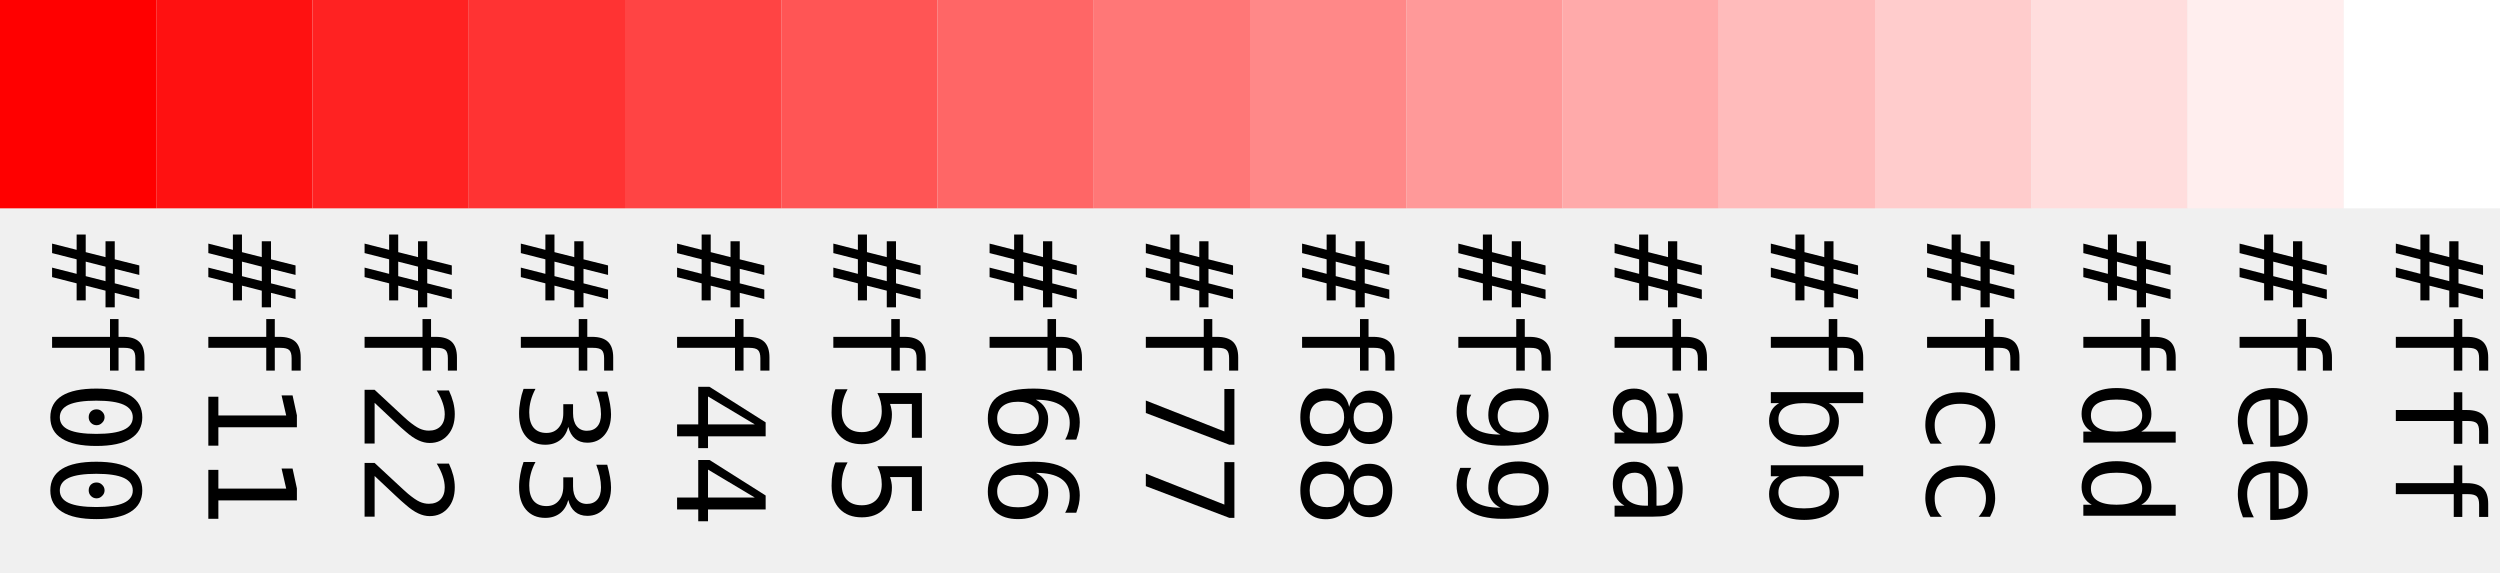
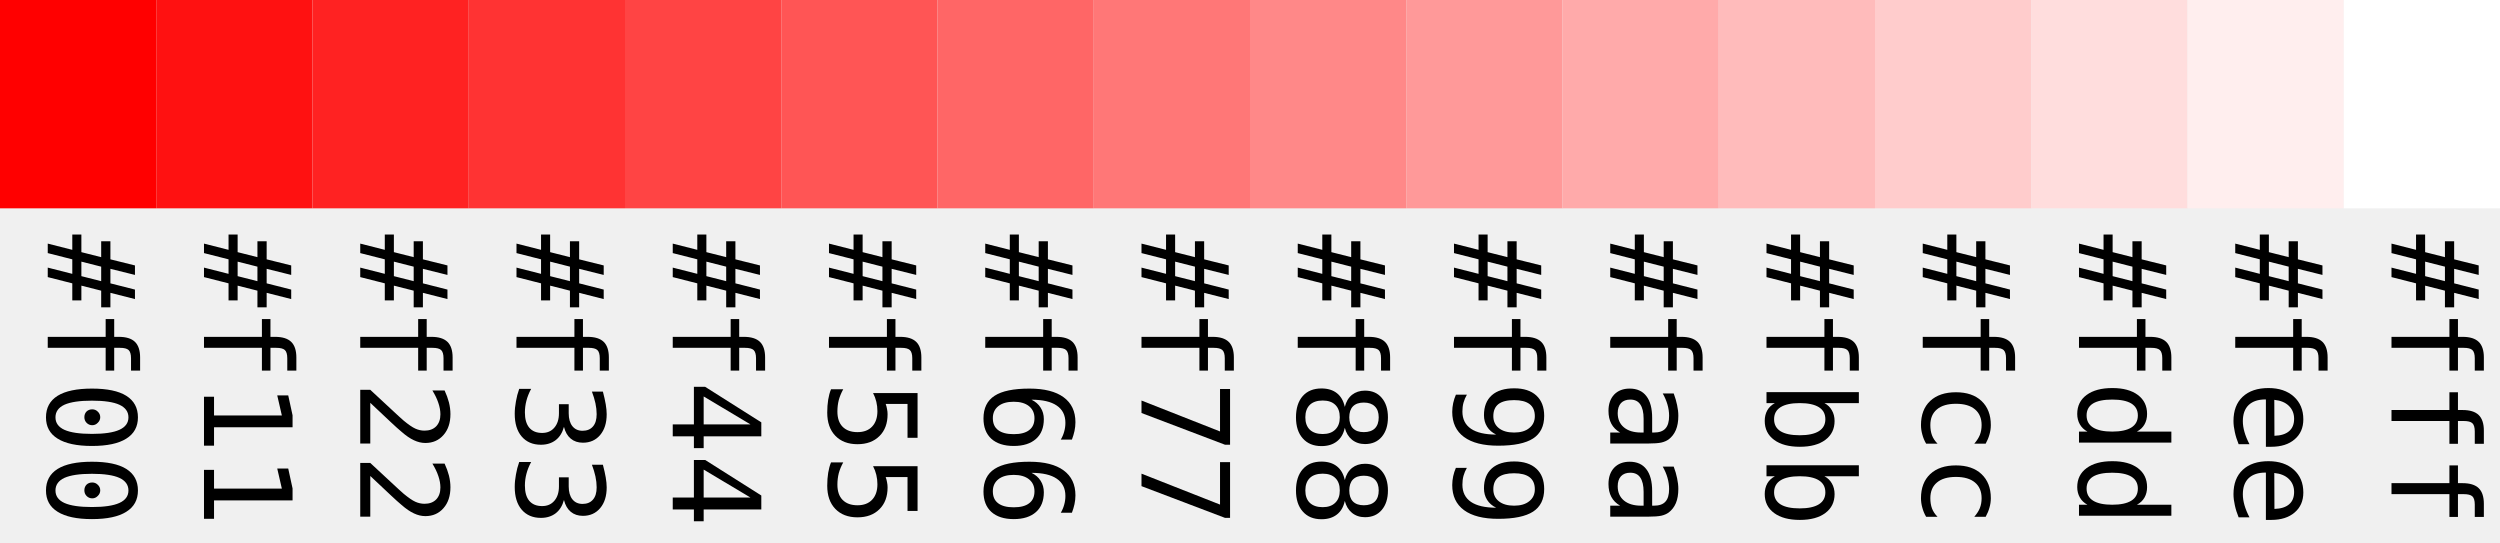
- <svg xmlns="http://www.w3.org/2000/svg" height="66" width="288" id="scale3">
+ <svg xmlns="http://www.w3.org/2000/svg" style="overflow: hidden; position: relative;" width="288" version="1.1" height="62.5">
  <defs />
-   <rect fill="#ff0000" style="" height="24" width="18" y="0" x="0" />
-   <text transform="matrix(0,1,-1,0,0,0)" style="font-family: &quot;Source Code Pro&quot;,monospace; font-size: 14px;" y="-6" x="27">#f00</text>
-   <rect fill="#ff1111" style="" height="24" width="18" y="0" x="18" />
-   <text transform="matrix(0,1,-1,0,0,0)" style="font-family: &quot;Source Code Pro&quot;,monospace; font-size: 14px;" y="-24" x="27">#f11</text>
-   <rect fill="#ff2222" style="" height="24" width="18" y="0" x="36" />
-   <text transform="matrix(0,1,-1,0,0,0)" style="font-family: &quot;Source Code Pro&quot;,monospace; font-size: 14px;" y="-42" x="27">#f22</text>
-   <rect fill="#ff3333" style="" height="24" width="18" y="0" x="54" />
-   <text transform="matrix(0,1,-1,0,0,0)" style="font-family: &quot;Source Code Pro&quot;,monospace; font-size: 14px;" y="-60" x="27">#f33</text>
-   <rect fill="#ff4444" style="" height="24" width="18" y="0" x="72" />
-   <text transform="matrix(0,1,-1,0,0,0)" style="font-family: &quot;Source Code Pro&quot;,monospace; font-size: 14px;" y="-78" x="27">#f44</text>
-   <rect fill="#ff5555" style="" height="24" width="18" y="0" x="90" />
-   <text transform="matrix(0,1,-1,0,0,0)" style="font-family: &quot;Source Code Pro&quot;,monospace; font-size: 14px;" y="-96" x="27">#f55</text>
-   <rect fill="#ff6666" style="" height="24" width="18" y="0" x="108" />
-   <text transform="matrix(0,1,-1,0,0,0)" style="font-family: &quot;Source Code Pro&quot;,monospace; font-size: 14px;" y="-114" x="27">#f66</text>
-   <rect fill="#ff7777" style="" height="24" width="18" y="0" x="126" />
-   <text transform="matrix(0,1,-1,0,0,0)" style="font-family: &quot;Source Code Pro&quot;,monospace; font-size: 14px;" y="-132" x="27">#f77</text>
-   <rect fill="#ff8888" style="" height="24" width="18" y="0" x="144" />
-   <text transform="matrix(0,1,-1,0,0,0)" style="font-family: &quot;Source Code Pro&quot;,monospace; font-size: 14px;" y="-150" x="27">#f88</text>
-   <rect fill="#ff9999" style="" height="24" width="18" y="0" x="162" />
-   <text transform="matrix(0,1,-1,0,0,0)" style="font-family: &quot;Source Code Pro&quot;,monospace; font-size: 14px;" y="-168" x="27">#f99</text>
-   <rect fill="#ffaaaa" style="" height="24" width="18" y="0" x="180" />
-   <text transform="matrix(0,1,-1,0,0,0)" style="font-family: &quot;Source Code Pro&quot;,monospace; font-size: 14px;" y="-186" x="27">#faa</text>
-   <rect fill="#ffbbbb" style="" height="24" width="18" y="0" x="198" />
-   <text transform="matrix(0,1,-1,0,0,0)" style="font-family: &quot;Source Code Pro&quot;,monospace; font-size: 14px;" y="-204" x="27">#fbb</text>
-   <rect fill="#ffcccc" style="" height="24" width="18" y="0" x="216" />
-   <text transform="matrix(0,1,-1,0,0,0)" style="font-family: &quot;Source Code Pro&quot;,monospace; font-size: 14px;" y="-222" x="27">#fcc</text>
-   <rect fill="#ffdddd" style="" height="24" width="18" y="0" x="234" />
-   <text transform="matrix(0,1,-1,0,0,0)" style="font-family: &quot;Source Code Pro&quot;,monospace; font-size: 14px;" y="-240" x="27">#fdd</text>
-   <rect fill="#ffeeee" style="" height="24" width="18" y="0" x="252" />
-   <text transform="matrix(0,1,-1,0,0,0)" style="font-family: &quot;Source Code Pro&quot;,monospace; font-size: 14px;" y="-258" x="27">#fee</text>
-   <rect fill="#ffffff" style="" height="24" width="18" y="0" x="270" />
-   <text transform="matrix(0,1,-1,0,0,0)" style="font-family: &quot;Source Code Pro&quot;,monospace; font-size: 14px;" y="-276" x="27">#fff</text>
+   <rect style="" stroke="none" fill="#ff0000" ry="0" rx="0" r="0" height="24" width="18" y="0" x="0" />
+   <text transform="matrix(0,1,-1,0,54,32)" font-size="14px" font-family="&quot;Source Code Pro&quot;,monospace" fill="#000000" stroke="none" font="10px &quot;Arial&quot;" text-anchor="start" y="44" x="-5" style="text-anchor: start; font: 14px &quot;Source Code Pro&quot;,monospace;">
+     <tspan dy="4.5">#f00</tspan>
+   </text>
+   <rect style="" stroke="none" fill="#ff1111" ry="0" rx="0" r="0" height="24" width="18" y="0" x="18" />
+   <text transform="matrix(0,1,-1,0,72,14)" font-size="14px" font-family="&quot;Source Code Pro&quot;,monospace" fill="#000000" stroke="none" font="10px &quot;Arial&quot;" text-anchor="start" y="44" x="13" style="text-anchor: start; font: 14px &quot;Source Code Pro&quot;,monospace;">
+     <tspan dy="4.5">#f11</tspan>
+   </text>
+   <rect style="" stroke="none" fill="#ff2222" ry="0" rx="0" r="0" height="24" width="18" y="0" x="36" />
+   <text transform="matrix(0,1,-1,0,90,-4)" font-size="14px" font-family="&quot;Source Code Pro&quot;,monospace" fill="#000000" stroke="none" font="10px &quot;Arial&quot;" text-anchor="start" y="44" x="31" style="text-anchor: start; font: 14px &quot;Source Code Pro&quot;,monospace;">
+     <tspan dy="4.5">#f22</tspan>
+   </text>
+   <rect style="" stroke="none" fill="#ff3333" ry="0" rx="0" r="0" height="24" width="18" y="0" x="54" />
+   <text transform="matrix(0,1,-1,0,108,-22)" font-size="14px" font-family="&quot;Source Code Pro&quot;,monospace" fill="#000000" stroke="none" font="10px &quot;Arial&quot;" text-anchor="start" y="44" x="49" style="text-anchor: start; font: 14px &quot;Source Code Pro&quot;,monospace;">
+     <tspan dy="4.5">#f33</tspan>
+   </text>
+   <rect style="" stroke="none" fill="#ff4444" ry="0" rx="0" r="0" height="24" width="18" y="0" x="72" />
+   <text transform="matrix(0,1,-1,0,126,-40)" font-size="14px" font-family="&quot;Source Code Pro&quot;,monospace" fill="#000000" stroke="none" font="10px &quot;Arial&quot;" text-anchor="start" y="44" x="67" style="text-anchor: start; font: 14px &quot;Source Code Pro&quot;,monospace;">
+     <tspan dy="4.5">#f44</tspan>
+   </text>
+   <rect style="" stroke="none" fill="#ff5555" ry="0" rx="0" r="0" height="24" width="18" y="0" x="90" />
+   <text transform="matrix(0,1,-1,0,144,-58)" font-size="14px" font-family="&quot;Source Code Pro&quot;,monospace" fill="#000000" stroke="none" font="10px &quot;Arial&quot;" text-anchor="start" y="44" x="85" style="text-anchor: start; font: 14px &quot;Source Code Pro&quot;,monospace;">
+     <tspan dy="4.5">#f55</tspan>
+   </text>
+   <rect style="" stroke="none" fill="#ff6666" ry="0" rx="0" r="0" height="24" width="18" y="0" x="108" />
+   <text transform="matrix(0,1,-1,0,162,-76)" font-size="14px" font-family="&quot;Source Code Pro&quot;,monospace" fill="#000000" stroke="none" font="10px &quot;Arial&quot;" text-anchor="start" y="44" x="103" style="text-anchor: start; font: 14px &quot;Source Code Pro&quot;,monospace;">
+     <tspan dy="4.5">#f66</tspan>
+   </text>
+   <rect style="" stroke="none" fill="#ff7777" ry="0" rx="0" r="0" height="24" width="18" y="0" x="126" />
+   <text transform="matrix(0,1,-1,0,180,-94)" font-size="14px" font-family="&quot;Source Code Pro&quot;,monospace" fill="#000000" stroke="none" font="10px &quot;Arial&quot;" text-anchor="start" y="44" x="121" style="text-anchor: start; font: 14px &quot;Source Code Pro&quot;,monospace;">
+     <tspan dy="4.5">#f77</tspan>
+   </text>
+   <rect style="" stroke="none" fill="#ff8888" ry="0" rx="0" r="0" height="24" width="18" y="0" x="144" />
+   <text transform="matrix(0,1,-1,0,198,-112)" font-size="14px" font-family="&quot;Source Code Pro&quot;,monospace" fill="#000000" stroke="none" font="10px &quot;Arial&quot;" text-anchor="start" y="44" x="139" style="text-anchor: start; font: 14px &quot;Source Code Pro&quot;,monospace;">
+     <tspan dy="4.5">#f88</tspan>
+   </text>
+   <rect style="" stroke="none" fill="#ff9999" ry="0" rx="0" r="0" height="24" width="18" y="0" x="162" />
+   <text transform="matrix(0,1,-1,0,216,-130)" font-size="14px" font-family="&quot;Source Code Pro&quot;,monospace" fill="#000000" stroke="none" font="10px &quot;Arial&quot;" text-anchor="start" y="44" x="157" style="text-anchor: start; font: 14px &quot;Source Code Pro&quot;,monospace;">
+     <tspan dy="4.5">#f99</tspan>
+   </text>
+   <rect style="" stroke="none" fill="#ffaaaa" ry="0" rx="0" r="0" height="24" width="18" y="0" x="180" />
+   <text transform="matrix(0,1,-1,0,234,-148)" font-size="14px" font-family="&quot;Source Code Pro&quot;,monospace" fill="#000000" stroke="none" font="10px &quot;Arial&quot;" text-anchor="start" y="44" x="175" style="text-anchor: start; font: 14px &quot;Source Code Pro&quot;,monospace;">
+     <tspan dy="4.5">#faa</tspan>
+   </text>
+   <rect style="" stroke="none" fill="#ffbbbb" ry="0" rx="0" r="0" height="24" width="18" y="0" x="198" />
+   <text transform="matrix(0,1,-1,0,252,-166)" font-size="14px" font-family="&quot;Source Code Pro&quot;,monospace" fill="#000000" stroke="none" font="10px &quot;Arial&quot;" text-anchor="start" y="44" x="193" style="text-anchor: start; font: 14px &quot;Source Code Pro&quot;,monospace;">
+     <tspan dy="4.5">#fbb</tspan>
+   </text>
+   <rect style="" stroke="none" fill="#ffcccc" ry="0" rx="0" r="0" height="24" width="18" y="0" x="216" />
+   <text transform="matrix(0,1,-1,0,270,-184)" font-size="14px" font-family="&quot;Source Code Pro&quot;,monospace" fill="#000000" stroke="none" font="10px &quot;Arial&quot;" text-anchor="start" y="44" x="211" style="text-anchor: start; font: 14px &quot;Source Code Pro&quot;,monospace;">
+     <tspan dy="4.5">#fcc</tspan>
+   </text>
+   <rect style="" stroke="none" fill="#ffdddd" ry="0" rx="0" r="0" height="24" width="18" y="0" x="234" />
+   <text transform="matrix(0,1,-1,0,288,-202)" font-size="14px" font-family="&quot;Source Code Pro&quot;,monospace" fill="#000000" stroke="none" font="10px &quot;Arial&quot;" text-anchor="start" y="44" x="229" style="text-anchor: start; font: 14px &quot;Source Code Pro&quot;,monospace;">
+     <tspan dy="4.5">#fdd</tspan>
+   </text>
+   <rect style="" stroke="none" fill="#ffeeee" ry="0" rx="0" r="0" height="24" width="18" y="0" x="252" />
+   <text transform="matrix(0,1,-1,0,306,-220)" font-size="14px" font-family="&quot;Source Code Pro&quot;,monospace" fill="#000000" stroke="none" font="10px &quot;Arial&quot;" text-anchor="start" y="44" x="247" style="text-anchor: start; font: 14px &quot;Source Code Pro&quot;,monospace;">
+     <tspan dy="4.5">#fee</tspan>
+   </text>
+   <rect style="" stroke="none" fill="#ffffff" ry="0" rx="0" r="0" height="24" width="18" y="0" x="270" />
+   <text transform="matrix(0,1,-1,0,324,-238)" font-size="14px" font-family="&quot;Source Code Pro&quot;,monospace" fill="#000000" stroke="none" font="10px &quot;Arial&quot;" text-anchor="start" y="44" x="265" style="text-anchor: start; font: 14px &quot;Source Code Pro&quot;,monospace;">
+     <tspan dy="4.5">#fff</tspan>
+   </text>
</svg>
